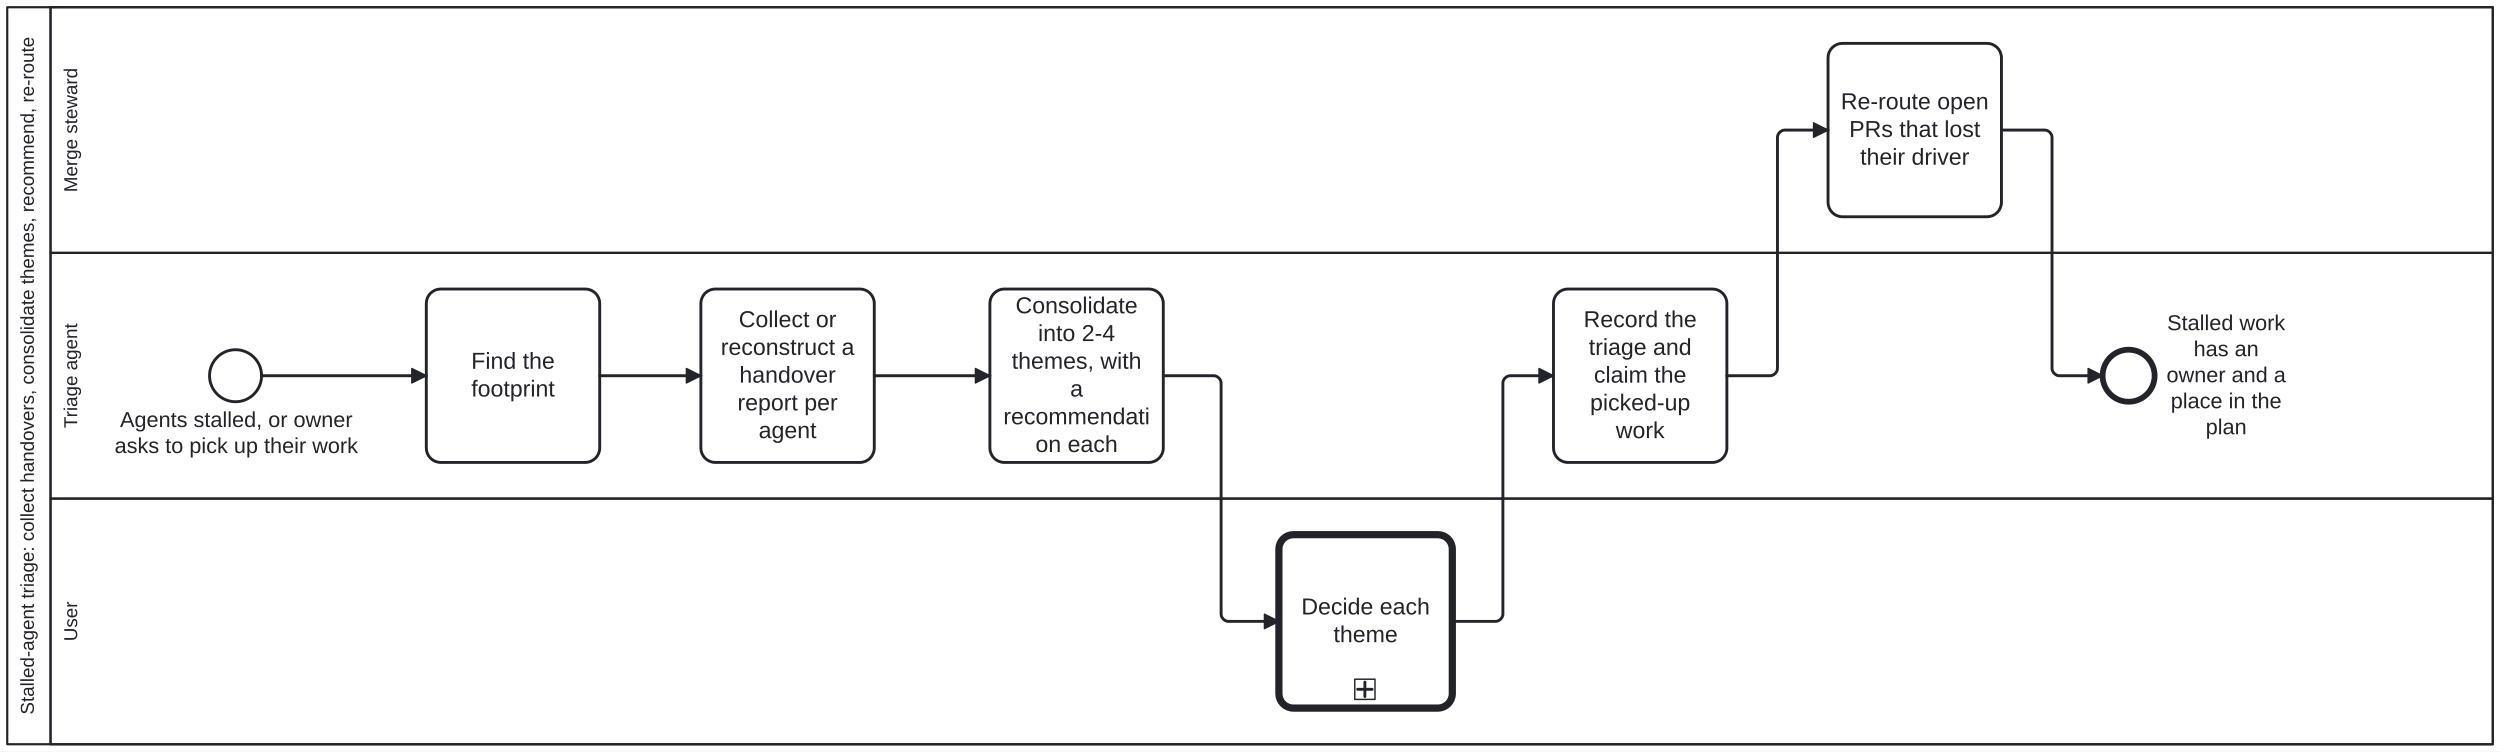
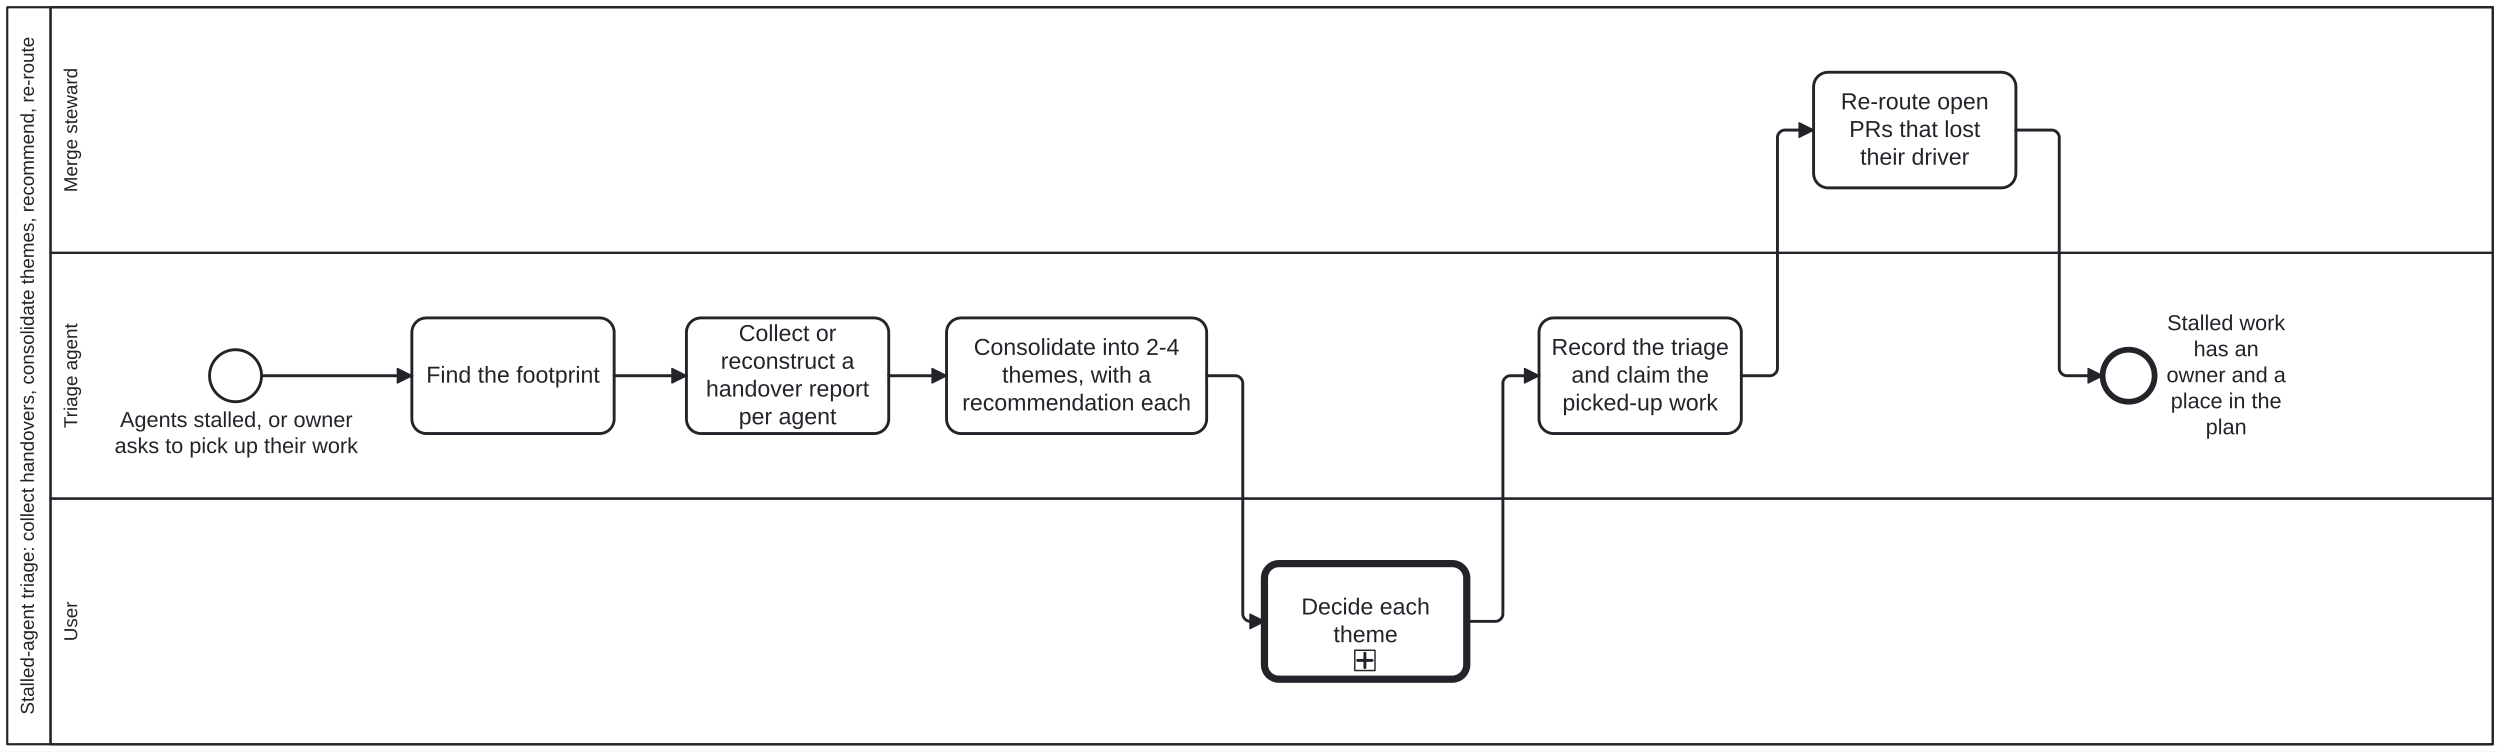
<svg xmlns="http://www.w3.org/2000/svg" width="100%" style="max-width:100%;height:auto" viewBox="155 75 1730 520" version="1.1">
  <rect x="155" y="75" width="1730" height="520" fill="#ffffff" />
  <g class="djs-group">
    <g class="djs-element djs-shape" data-element-id="Participant_Process_StalledAgentTriage" style="display: block;" transform="matrix(1 0 0 1 160 80)">
      <g class="djs-visual">
        <rect x="0" y="0" width="1720" height="510" rx="0" ry="0" style="stroke-linecap: round; stroke-linejoin: round; stroke: rgb(34, 36, 42); stroke-width: 1.5px; fill: white; fill-opacity: 0.95;" />
        <path style="fill: none; stroke-linecap: round; stroke-linejoin: round; stroke: rgb(34, 36, 42); stroke-width: 1.5px;" d="M30,0L30,510" />
        <text lineHeight="1.05" class="djs-label" transform="matrix(-1.83697e-16 -1 1 -1.83697e-16 0 510)" style="font-family: Arial, sans-serif; font-size: 13px; font-weight: normal; fill: rgb(34, 36, 42);">
          <tspan x="20.514" y="18.413">Stalled-agent triage: collect handovers, consolidate themes, recommend, re-route</tspan>
        </text>
      </g>
      <rect class="djs-hit djs-hit-all" x="0" y="0" width="1720" height="510" style="fill: none; stroke-opacity: 0; stroke: white; stroke-width: 15px;" />
    </g>
    <g class="djs-children">
      <g class="djs-group">
        <g class="djs-element djs-shape" data-element-id="Lane_User" style="display: block;" transform="matrix(1 0 0 1 190 420)">
          <g class="djs-visual">
            <rect x="0" y="0" width="1690" height="170" rx="0" ry="0" style="stroke-linecap: round; stroke-linejoin: round; stroke: rgb(34, 36, 42); stroke-width: 1.5px; fill: white; fill-opacity: 0.25;" />
            <text lineHeight="1.05" class="djs-label" transform="matrix(-1.83697e-16 -1 1 -1.83697e-16 0 170)" style="font-family: Arial, sans-serif; font-size: 13px; font-weight: normal; fill: rgb(34, 36, 42);">
              <tspan x="71.276" y="18.413">User</tspan>
            </text>
          </g>
          <rect class="djs-hit djs-hit-all" x="0" y="0" width="1690" height="170" style="fill: none; stroke-opacity: 0; stroke: white; stroke-width: 15px;" />
        </g>
      </g>
      <g class="djs-group">
        <g class="djs-element djs-shape" data-element-id="Lane_Steward" style="display: block;" transform="matrix(1 0 0 1 190 80)">
          <g class="djs-visual">
            <rect x="0" y="0" width="1690" height="170" rx="0" ry="0" style="stroke-linecap: round; stroke-linejoin: round; stroke: rgb(34, 36, 42); stroke-width: 1.5px; fill: white; fill-opacity: 0.25;" />
            <text lineHeight="1.05" class="djs-label" transform="matrix(-1.83697e-16 -1 1 -1.83697e-16 0 170)" style="font-family: Arial, sans-serif; font-size: 13px; font-weight: normal; fill: rgb(34, 36, 42);">
              <tspan x="42.01" y="18.413">Merge steward</tspan>
            </text>
          </g>
          <rect class="djs-hit djs-hit-all" x="0" y="0" width="1690" height="170" style="fill: none; stroke-opacity: 0; stroke: white; stroke-width: 15px;" />
        </g>
      </g>
      <g class="djs-group">
        <g class="djs-element djs-shape" data-element-id="Lane_Triage" style="display: block;" transform="matrix(1 0 0 1 190 250)">
          <g class="djs-visual">
            <rect x="0" y="0" width="1690" height="170" rx="0" ry="0" style="stroke-linecap: round; stroke-linejoin: round; stroke: rgb(34, 36, 42); stroke-width: 1.5px; fill: white; fill-opacity: 0.25;" />
            <text lineHeight="1.05" class="djs-label" transform="matrix(-1.83697e-16 -1 1 -1.83697e-16 0 170)" style="font-family: Arial, sans-serif; font-size: 13px; font-weight: normal; fill: rgb(34, 36, 42);">
              <tspan x="48.745" y="18.413">Triage agent</tspan>
            </text>
          </g>
          <rect class="djs-hit djs-hit-all" x="0" y="0" width="1690" height="170" style="fill: none; stroke-opacity: 0; stroke: white; stroke-width: 15px;" />
        </g>
      </g>
      <g class="djs-group">
        <g class="djs-element djs-shape" data-element-id="Start_SAT" style="display: block;" transform="matrix(1 0 0 1 300 317)">
          <g class="djs-visual">
            <circle cx="18" cy="18" r="18" style="stroke-linecap: round; stroke-linejoin: round; stroke: rgb(34, 36, 42); stroke-width: 2px; fill: white; fill-opacity: 0.95;" />
          </g>
          <rect class="djs-hit djs-hit-all" x="0" y="0" width="36" height="36" style="fill: none; stroke-opacity: 0; stroke: white; stroke-width: 15px;" />
        </g>
      </g>
      <g class="djs-group">
        <g class="djs-element djs-shape" data-element-id="Start_SAT_label" style="display: block;" transform="matrix(1 0 0 1 234 357)">
          <g class="djs-visual">
            <text lineHeight="1.2" class="djs-label" style="font-family: Arial, sans-serif; font-size: 15px; font-weight: normal; fill: rgb(34, 36, 42);">
              <tspan x="4.04" y="13.5">Agents stalled, or owner </tspan>
              <tspan x="0.301" y="31.5">asks to pick up their work</tspan>
            </text>
          </g>
          <rect class="djs-hit djs-hit-all" x="0" y="0" width="169" height="36" style="fill: none; stroke-opacity: 0; stroke: white; stroke-width: 15px;" />
        </g>
      </g>
      <g class="djs-group">
-         <g class="djs-element djs-shape" data-element-id="A_Footprint" style="display: block;" transform="matrix(1 0 0 1 450 275)">
-           <g class="djs-visual">
-             <rect x="0" y="0" width="120" height="120" rx="10" ry="10" style="stroke-linecap: round; stroke-linejoin: round; stroke: rgb(34, 36, 42); stroke-width: 2px; fill: white; fill-opacity: 0.95;" />
-             <text lineHeight="1.2" class="djs-label" style="font-family: Arial, sans-serif; font-size: 16px; font-weight: normal; fill: rgb(34, 36, 42);">
-               <tspan x="31.094" y="55.2">Find the </tspan>
-               <tspan x="31.094" y="74.4">footprint</tspan>
-             </text>
-           </g>
-           <rect class="djs-hit djs-hit-all" x="0" y="0" width="120" height="120" style="fill: none; stroke-opacity: 0; stroke: white; stroke-width: 15px;" />
-         </g>
-       </g>
-       <g class="djs-group">
-         <g class="djs-element djs-shape" data-element-id="A_Collect" style="display: block;" transform="matrix(1 0 0 1 640 275)">
-           <g class="djs-visual">
-             <rect x="0" y="0" width="120" height="120" rx="10" ry="10" style="stroke-linecap: round; stroke-linejoin: round; stroke: rgb(34, 36, 42); stroke-width: 2px; fill: white; fill-opacity: 0.95;" />
-             <text lineHeight="1.2" class="djs-label" style="font-family: Arial, sans-serif; font-size: 16px; font-weight: normal; fill: rgb(34, 36, 42);">
-               <tspan x="26.211" y="26.4">Collect or </tspan>
-               <tspan x="13.758" y="45.6">reconstruct a </tspan>
-               <tspan x="26.641" y="64.8">handover </tspan>
-               <tspan x="25.316" y="84">report per </tspan>
-               <tspan x="39.98" y="103.2">agent</tspan>
-             </text>
-           </g>
-           <rect class="djs-hit djs-hit-all" x="0" y="0" width="120" height="120" style="fill: none; stroke-opacity: 0; stroke: white; stroke-width: 15px;" />
-         </g>
-       </g>
-       <g class="djs-group">
-         <g class="djs-element djs-shape" data-element-id="A_Consolidate" style="display: block;" transform="matrix(1 0 0 1 840 275)">
-           <g class="djs-visual">
-             <rect x="0" y="0" width="120" height="120" rx="10" ry="10" style="stroke-linecap: round; stroke-linejoin: round; stroke: rgb(34, 36, 42); stroke-width: 2px; fill: white; fill-opacity: 0.95;" />
-             <text lineHeight="1.2" class="djs-label" style="font-family: Arial, sans-serif; font-size: 16px; font-weight: normal; fill: rgb(34, 36, 42);">
-               <tspan x="17.75" y="16.8">Consolidate </tspan>
-               <tspan x="33.316" y="36">into 2-4 </tspan>
-               <tspan x="15.094" y="55.2">themes, with </tspan>
-               <tspan x="55.551" y="74.4">a </tspan>
-               <tspan x="9.312" y="93.6">recommendati</tspan>
-               <tspan x="31.531" y="112.8">on each</tspan>
-             </text>
-           </g>
-           <rect class="djs-hit djs-hit-all" x="0" y="0" width="120" height="120" style="fill: none; stroke-opacity: 0; stroke: white; stroke-width: 15px;" />
+         <g class="djs-element djs-shape" data-element-id="A_Footprint" style="display: block;" transform="matrix(1 0 0 1 440 295)">
+           <g class="djs-visual">
+             <rect x="0" y="0" width="140" height="80" rx="10" ry="10" style="stroke-linecap: round; stroke-linejoin: round; stroke: rgb(34, 36, 42); stroke-width: 2px; fill: white; fill-opacity: 0.95;" />
+             <text lineHeight="1.2" class="djs-label" style="font-family: Arial, sans-serif; font-size: 16px; font-weight: normal; fill: rgb(34, 36, 42);">
+               <tspan x="9.965" y="44.8">Find the footprint</tspan>
+             </text>
+           </g>
+           <rect class="djs-hit djs-hit-all" x="0" y="0" width="140" height="80" style="fill: none; stroke-opacity: 0; stroke: white; stroke-width: 15px;" />
+         </g>
+       </g>
+       <g class="djs-group">
+         <g class="djs-element djs-shape" data-element-id="A_Collect" style="display: block;" transform="matrix(1 0 0 1 630 295)">
+           <g class="djs-visual">
+             <rect x="0" y="0" width="140" height="80" rx="10" ry="10" style="stroke-linecap: round; stroke-linejoin: round; stroke: rgb(34, 36, 42); stroke-width: 2px; fill: white; fill-opacity: 0.95;" />
+             <text lineHeight="1.2" class="djs-label" style="font-family: Arial, sans-serif; font-size: 16px; font-weight: normal; fill: rgb(34, 36, 42);">
+               <tspan x="36.211" y="16">Collect or </tspan>
+               <tspan x="23.758" y="35.2">reconstruct a </tspan>
+               <tspan x="13.52" y="54.4">handover report </tspan>
+               <tspan x="36.195" y="73.6">per agent</tspan>
+             </text>
+           </g>
+           <rect class="djs-hit djs-hit-all" x="0" y="0" width="140" height="80" style="fill: none; stroke-opacity: 0; stroke: white; stroke-width: 15px;" />
+         </g>
+       </g>
+       <g class="djs-group">
+         <g class="djs-element djs-shape" data-element-id="A_Consolidate" style="display: block;" transform="matrix(1 0 0 1 810 295)">
+           <g class="djs-visual">
+             <rect x="0" y="0" width="180" height="80" rx="10" ry="10" style="stroke-linecap: round; stroke-linejoin: round; stroke: rgb(34, 36, 42); stroke-width: 2px; fill: white; fill-opacity: 0.95;" />
+             <text lineHeight="1.2" class="djs-label" style="font-family: Arial, sans-serif; font-size: 16px; font-weight: normal; fill: rgb(34, 36, 42);">
+               <tspan x="18.844" y="25.6">Consolidate into 2-4 </tspan>
+               <tspan x="38.422" y="44.8">themes, with a </tspan>
+               <tspan x="10.844" y="64">recommendation each</tspan>
+             </text>
+           </g>
+           <rect class="djs-hit djs-hit-all" x="0" y="0" width="180" height="80" style="fill: none; stroke-opacity: 0; stroke: white; stroke-width: 15px;" />
        </g>
      </g>
      <g class="djs-group">
        <a class="fa-subprocess-link" href="https://litlfred.github.io/folio-assistant/cat-harness/process/Process_AskThePerson" target="_top">
-           <g class="djs-element djs-shape" data-element-id="U_Decide" style="display: block;" transform="matrix(1 0 0 1 1040 445)">
+           <g class="djs-element djs-shape" data-element-id="U_Decide" style="display: block;" transform="matrix(1 0 0 1 1030 465)">
            <g class="djs-visual">
-               <rect x="0" y="0" width="120" height="120" rx="10" ry="10" style="stroke-linecap: round; stroke-linejoin: round; stroke: rgb(34, 36, 42); stroke-width: 5px; fill: white; fill-opacity: 0.95;" />
+               <rect x="0" y="0" width="140" height="80" rx="10" ry="10" style="stroke-linecap: round; stroke-linejoin: round; stroke: rgb(34, 36, 42); stroke-width: 5px; fill: white; fill-opacity: 0.95;" />
              <text lineHeight="1.2" class="djs-label" style="font-family: Arial, sans-serif; font-size: 16px; font-weight: normal; fill: rgb(34, 36, 42);">
-                 <tspan x="15.527" y="55.2">Decide each </tspan>
-                 <tspan x="37.766" y="74.4">theme</tspan>
+                 <tspan x="25.527" y="35.2">Decide each </tspan>
+                 <tspan x="47.766" y="54.4">theme</tspan>
              </text>
-               <rect x="0" y="0" width="14" height="14" rx="0" ry="0" style="stroke-linecap: round; stroke-linejoin: round; stroke: rgb(34, 36, 42); stroke-width: 1px; fill: white;" transform="matrix(1 0 0 1 52.5 100)" />
-               <path data-marker="sub-process" d="m52.5,100 m 7,2 l 0,10 m -5,-5 l 10,0" style="fill: white; stroke-linecap: round; stroke-linejoin: round; stroke: rgb(34, 36, 42); stroke-width: 2px;" />
+               <rect x="0" y="0" width="14" height="14" rx="0" ry="0" style="stroke-linecap: round; stroke-linejoin: round; stroke: rgb(34, 36, 42); stroke-width: 1px; fill: white;" transform="matrix(1 0 0 1 62.5 60)" />
+               <path data-marker="sub-process" d="m62.5,60 m 7,2 l 0,10 m -5,-5 l 10,0" style="fill: white; stroke-linecap: round; stroke-linejoin: round; stroke: rgb(34, 36, 42); stroke-width: 2px;" />
            </g>
-             <rect class="djs-hit djs-hit-all" x="0" y="0" width="120" height="120" style="fill: none; stroke-opacity: 0; stroke: white; stroke-width: 15px;" />
+             <rect class="djs-hit djs-hit-all" x="0" y="0" width="140" height="80" style="fill: none; stroke-opacity: 0; stroke: white; stroke-width: 15px;" />
          </g>
        </a>
      </g>
      <g class="djs-group">
-         <g class="djs-element djs-shape" data-element-id="A_Record" style="display: block;" transform="matrix(1 0 0 1 1230 275)">
-           <g class="djs-visual">
-             <rect x="0" y="0" width="120" height="120" rx="10" ry="10" style="stroke-linecap: round; stroke-linejoin: round; stroke: rgb(34, 36, 42); stroke-width: 2px; fill: white; fill-opacity: 0.95;" />
-             <text lineHeight="1.2" class="djs-label" style="font-family: Arial, sans-serif; font-size: 16px; font-weight: normal; fill: rgb(34, 36, 42);">
-               <tspan x="20.867" y="26.4">Record the </tspan>
-               <tspan x="24.418" y="45.6">triage and </tspan>
-               <tspan x="27.988" y="64.8">claim the </tspan>
-               <tspan x="25.312" y="84">picked-up </tspan>
-               <tspan x="43.109" y="103.2">work</tspan>
-             </text>
-           </g>
-           <rect class="djs-hit djs-hit-all" x="0" y="0" width="120" height="120" style="fill: none; stroke-opacity: 0; stroke: white; stroke-width: 15px;" />
-         </g>
-       </g>
-       <g class="djs-group">
-         <g class="djs-element djs-shape" data-element-id="S_Reroute" style="display: block;" transform="matrix(1 0 0 1 1420 105)">
-           <g class="djs-visual">
-             <rect x="0" y="0" width="120" height="120" rx="10" ry="10" style="stroke-linecap: round; stroke-linejoin: round; stroke: rgb(34, 36, 42); stroke-width: 2px; fill: white; fill-opacity: 0.95;" />
-             <text lineHeight="1.2" class="djs-label" style="font-family: Arial, sans-serif; font-size: 16px; font-weight: normal; fill: rgb(34, 36, 42);">
-               <tspan x="8.855" y="45.6">Re-route open </tspan>
-               <tspan x="14.648" y="64.8">PRs that lost </tspan>
-               <tspan x="22.211" y="84">their driver</tspan>
-             </text>
-           </g>
-           <rect class="djs-hit djs-hit-all" x="0" y="0" width="120" height="120" style="fill: none; stroke-opacity: 0; stroke: white; stroke-width: 15px;" />
+         <g class="djs-element djs-shape" data-element-id="A_Record" style="display: block;" transform="matrix(1 0 0 1 1220 295)">
+           <g class="djs-visual">
+             <rect x="0" y="0" width="140" height="80" rx="10" ry="10" style="stroke-linecap: round; stroke-linejoin: round; stroke: rgb(34, 36, 42); stroke-width: 2px; fill: white; fill-opacity: 0.95;" />
+             <text lineHeight="1.2" class="djs-label" style="font-family: Arial, sans-serif; font-size: 16px; font-weight: normal; fill: rgb(34, 36, 42);">
+               <tspan x="8.633" y="25.6">Record the triage</tspan>
+               <tspan x="22.418" y="44.8">and claim the </tspan>
+               <tspan x="16.199" y="64">picked-up work</tspan>
+             </text>
+           </g>
+           <rect class="djs-hit djs-hit-all" x="0" y="0" width="140" height="80" style="fill: none; stroke-opacity: 0; stroke: white; stroke-width: 15px;" />
+         </g>
+       </g>
+       <g class="djs-group">
+         <g class="djs-element djs-shape" data-element-id="S_Reroute" style="display: block;" transform="matrix(1 0 0 1 1410 125)">
+           <g class="djs-visual">
+             <rect x="0" y="0" width="140" height="80" rx="10" ry="10" style="stroke-linecap: round; stroke-linejoin: round; stroke: rgb(34, 36, 42); stroke-width: 2px; fill: white; fill-opacity: 0.95;" />
+             <text lineHeight="1.2" class="djs-label" style="font-family: Arial, sans-serif; font-size: 16px; font-weight: normal; fill: rgb(34, 36, 42);">
+               <tspan x="18.855" y="25.6">Re-route open </tspan>
+               <tspan x="24.648" y="44.8">PRs that lost </tspan>
+               <tspan x="32.211" y="64">their driver</tspan>
+             </text>
+           </g>
+           <rect class="djs-hit djs-hit-all" x="0" y="0" width="140" height="80" style="fill: none; stroke-opacity: 0; stroke: white; stroke-width: 15px;" />
        </g>
      </g>
      <g class="djs-group">
        <g class="djs-element djs-shape" data-element-id="End_SAT" style="display: block;" transform="matrix(1 0 0 1 1610 317)">
          <g class="djs-visual">
            <circle cx="18" cy="18" r="18" style="stroke-linecap: round; stroke-linejoin: round; stroke: rgb(34, 36, 42); stroke-width: 4px; fill: white; fill-opacity: 0.95;" />
          </g>
          <rect class="djs-hit djs-hit-all" x="0" y="0" width="36" height="36" style="fill: none; stroke-opacity: 0; stroke: white; stroke-width: 15px;" />
        </g>
      </g>
      <g class="djs-group">
        <g class="djs-element djs-shape" data-element-id="End_SAT_label" style="display: block;" transform="matrix(1 0 0 1 1654 290)">
          <g class="djs-visual">
            <text lineHeight="1.2" class="djs-label" style="font-family: Arial, sans-serif; font-size: 15px; font-weight: normal; fill: rgb(34, 36, 42);">
              <tspan x="0.649" y="13.5">Stalled work</tspan>
              <tspan x="18.982" y="31.5">has an </tspan>
              <tspan x="0.221" y="49.5">owner and a </tspan>
              <tspan x="3.139" y="67.5">place in the</tspan>
              <tspan x="27.32" y="85.5">plan</tspan>
            </text>
          </g>
          <rect class="djs-hit djs-hit-all" x="0" y="0" width="83" height="90" style="fill: none; stroke-opacity: 0; stroke: white; stroke-width: 15px;" />
        </g>
      </g>
      <g class="djs-group">
        <g class="djs-element djs-connection" data-element-id="SF_Process_StalledAgentTriage_1" style="display: block;">
          <g class="djs-visual">
            <defs>
              <marker id="folio-marker-1" viewBox="0 0 20 20" refX="11" refY="10" markerWidth="10" markerHeight="10" orient="auto">
                <path d="M 1 5 L 11 10 L 1 15 Z" style="stroke-linecap: round; stroke-linejoin: round; stroke: rgb(34, 36, 42); stroke-width: 1px; fill: rgb(34, 36, 42);" />
              </marker>
            </defs>
-             <path data-corner-radius="5" style="fill: none; stroke-linecap: round; stroke-linejoin: round; stroke: rgb(34, 36, 42); stroke-width: 2px; marker-end: url('#folio-marker-1');" d="M336,335L450,335" />
-           </g>
-           <path d="M336,335L450,335" class="djs-hit djs-hit-stroke" style="fill: none; stroke-opacity: 0; stroke: white; stroke-width: 15px;" />
+             <path data-corner-radius="5" style="fill: none; stroke-linecap: round; stroke-linejoin: round; stroke: rgb(34, 36, 42); stroke-width: 2px; marker-end: url('#folio-marker-1');" d="M336,335L440,335" />
+           </g>
+           <path d="M336,335L440,335" class="djs-hit djs-hit-stroke" style="fill: none; stroke-opacity: 0; stroke: white; stroke-width: 15px;" />
        </g>
      </g>
      <g class="djs-group">
        <g class="djs-element djs-connection" data-element-id="SF_Process_StalledAgentTriage_2" style="display: block;">
          <g class="djs-visual">
            <defs>
              <marker id="folio-marker-2" viewBox="0 0 20 20" refX="11" refY="10" markerWidth="10" markerHeight="10" orient="auto">
                <path d="M 1 5 L 11 10 L 1 15 Z" style="stroke-linecap: round; stroke-linejoin: round; stroke: rgb(34, 36, 42); stroke-width: 1px; fill: rgb(34, 36, 42);" />
              </marker>
            </defs>
-             <path data-corner-radius="5" style="fill: none; stroke-linecap: round; stroke-linejoin: round; stroke: rgb(34, 36, 42); stroke-width: 2px; marker-end: url('#folio-marker-2');" d="M570,335L640,335" />
-           </g>
-           <path d="M570,335L640,335" class="djs-hit djs-hit-stroke" style="fill: none; stroke-opacity: 0; stroke: white; stroke-width: 15px;" />
+             <path data-corner-radius="5" style="fill: none; stroke-linecap: round; stroke-linejoin: round; stroke: rgb(34, 36, 42); stroke-width: 2px; marker-end: url('#folio-marker-2');" d="M580,335L630,335" />
+           </g>
+           <path d="M580,335L630,335" class="djs-hit djs-hit-stroke" style="fill: none; stroke-opacity: 0; stroke: white; stroke-width: 15px;" />
        </g>
      </g>
      <g class="djs-group">
        <g class="djs-element djs-connection" data-element-id="SF_Process_StalledAgentTriage_3" style="display: block;">
          <g class="djs-visual">
            <defs>
              <marker id="folio-marker-3" viewBox="0 0 20 20" refX="11" refY="10" markerWidth="10" markerHeight="10" orient="auto">
                <path d="M 1 5 L 11 10 L 1 15 Z" style="stroke-linecap: round; stroke-linejoin: round; stroke: rgb(34, 36, 42); stroke-width: 1px; fill: rgb(34, 36, 42);" />
              </marker>
            </defs>
-             <path data-corner-radius="5" style="fill: none; stroke-linecap: round; stroke-linejoin: round; stroke: rgb(34, 36, 42); stroke-width: 2px; marker-end: url('#folio-marker-3');" d="M760,335L840,335" />
-           </g>
-           <path d="M760,335L840,335" class="djs-hit djs-hit-stroke" style="fill: none; stroke-opacity: 0; stroke: white; stroke-width: 15px;" />
+             <path data-corner-radius="5" style="fill: none; stroke-linecap: round; stroke-linejoin: round; stroke: rgb(34, 36, 42); stroke-width: 2px; marker-end: url('#folio-marker-3');" d="M770,335L810,335" />
+           </g>
+           <path d="M770,335L810,335" class="djs-hit djs-hit-stroke" style="fill: none; stroke-opacity: 0; stroke: white; stroke-width: 15px;" />
        </g>
      </g>
      <g class="djs-group">
        <g class="djs-element djs-connection" data-element-id="SF_Process_StalledAgentTriage_4" style="display: block;">
          <g class="djs-visual">
            <defs>
              <marker id="folio-marker-4" viewBox="0 0 20 20" refX="11" refY="10" markerWidth="10" markerHeight="10" orient="auto">
                <path d="M 1 5 L 11 10 L 1 15 Z" style="stroke-linecap: round; stroke-linejoin: round; stroke: rgb(34, 36, 42); stroke-width: 1px; fill: rgb(34, 36, 42);" />
              </marker>
            </defs>
-             <path data-corner-radius="5" style="fill: none; stroke-linecap: round; stroke-linejoin: round; stroke: rgb(34, 36, 42); stroke-width: 2px; marker-end: url('#folio-marker-4');" d="M960,335L995,335C997.5,335,1000,337.5,1000,340L1000,500C1000,502.5,1002.5,505,1005,505L1040,505" />
-           </g>
-           <path d="M960,335L1000,335L1000,505L1040,505" class="djs-hit djs-hit-stroke" style="fill: none; stroke-opacity: 0; stroke: white; stroke-width: 15px;" />
+             <path data-corner-radius="5" style="fill: none; stroke-linecap: round; stroke-linejoin: round; stroke: rgb(34, 36, 42); stroke-width: 2px; marker-end: url('#folio-marker-4');" d="M990,335L1010,335C1012.5,335,1015,337.5,1015,340L1015,500C1015,502.5,1017.5,505,1020,505L1030,505" />
+           </g>
+           <path d="M990,335L1015,335L1015,505L1030,505" class="djs-hit djs-hit-stroke" style="fill: none; stroke-opacity: 0; stroke: white; stroke-width: 15px;" />
        </g>
      </g>
      <g class="djs-group">
        <g class="djs-element djs-connection" data-element-id="SF_Process_StalledAgentTriage_5" style="display: block;">
          <g class="djs-visual">
            <defs>
              <marker id="folio-marker-5" viewBox="0 0 20 20" refX="11" refY="10" markerWidth="10" markerHeight="10" orient="auto">
                <path d="M 1 5 L 11 10 L 1 15 Z" style="stroke-linecap: round; stroke-linejoin: round; stroke: rgb(34, 36, 42); stroke-width: 1px; fill: rgb(34, 36, 42);" />
              </marker>
            </defs>
-             <path data-corner-radius="5" style="fill: none; stroke-linecap: round; stroke-linejoin: round; stroke: rgb(34, 36, 42); stroke-width: 2px; marker-end: url('#folio-marker-5');" d="M1160,505L1190,505C1192.5,505,1195,502.5,1195,500L1195,340C1195,337.5,1197.5,335,1200,335L1230,335" />
-           </g>
-           <path d="M1160,505L1195,505L1195,335L1230,335" class="djs-hit djs-hit-stroke" style="fill: none; stroke-opacity: 0; stroke: white; stroke-width: 15px;" />
+             <path data-corner-radius="5" style="fill: none; stroke-linecap: round; stroke-linejoin: round; stroke: rgb(34, 36, 42); stroke-width: 2px; marker-end: url('#folio-marker-5');" d="M1170,505L1190,505C1192.5,505,1195,502.5,1195,500L1195,340C1195,337.5,1197.5,335,1200,335L1220,335" />
+           </g>
+           <path d="M1170,505L1195,505L1195,335L1220,335" class="djs-hit djs-hit-stroke" style="fill: none; stroke-opacity: 0; stroke: white; stroke-width: 15px;" />
        </g>
      </g>
      <g class="djs-group">
        <g class="djs-element djs-connection" data-element-id="SF_Process_StalledAgentTriage_6" style="display: block;">
          <g class="djs-visual">
            <defs>
              <marker id="folio-marker-6" viewBox="0 0 20 20" refX="11" refY="10" markerWidth="10" markerHeight="10" orient="auto">
                <path d="M 1 5 L 11 10 L 1 15 Z" style="stroke-linecap: round; stroke-linejoin: round; stroke: rgb(34, 36, 42); stroke-width: 1px; fill: rgb(34, 36, 42);" />
              </marker>
            </defs>
-             <path data-corner-radius="5" style="fill: none; stroke-linecap: round; stroke-linejoin: round; stroke: rgb(34, 36, 42); stroke-width: 2px; marker-end: url('#folio-marker-6');" d="M1350,335L1380,335C1382.5,335,1385,332.5,1385,330L1385,170C1385,167.5,1387.5,165,1390,165L1420,165" />
-           </g>
-           <path d="M1350,335L1385,335L1385,165L1420,165" class="djs-hit djs-hit-stroke" style="fill: none; stroke-opacity: 0; stroke: white; stroke-width: 15px;" />
+             <path data-corner-radius="5" style="fill: none; stroke-linecap: round; stroke-linejoin: round; stroke: rgb(34, 36, 42); stroke-width: 2px; marker-end: url('#folio-marker-6');" d="M1360,335L1380,335C1382.5,335,1385,332.5,1385,330L1385,170C1385,167.5,1387.5,165,1390,165L1410,165" />
+           </g>
+           <path d="M1360,335L1385,335L1385,165L1410,165" class="djs-hit djs-hit-stroke" style="fill: none; stroke-opacity: 0; stroke: white; stroke-width: 15px;" />
        </g>
      </g>
      <g class="djs-group">
        <g class="djs-element djs-connection" data-element-id="SF_Process_StalledAgentTriage_7" style="display: block;">
          <g class="djs-visual">
            <defs>
              <marker id="folio-marker-7" viewBox="0 0 20 20" refX="11" refY="10" markerWidth="10" markerHeight="10" orient="auto">
                <path d="M 1 5 L 11 10 L 1 15 Z" style="stroke-linecap: round; stroke-linejoin: round; stroke: rgb(34, 36, 42); stroke-width: 1px; fill: rgb(34, 36, 42);" />
              </marker>
            </defs>
-             <path data-corner-radius="5" style="fill: none; stroke-linecap: round; stroke-linejoin: round; stroke: rgb(34, 36, 42); stroke-width: 2px; marker-end: url('#folio-marker-7');" d="M1540,165L1570,165C1572.5,165,1575,167.5,1575,170L1575,330C1575,332.5,1577.5,335,1580,335L1610,335" />
-           </g>
-           <path d="M1540,165L1575,165L1575,335L1610,335" class="djs-hit djs-hit-stroke" style="fill: none; stroke-opacity: 0; stroke: white; stroke-width: 15px;" />
+             <path data-corner-radius="5" style="fill: none; stroke-linecap: round; stroke-linejoin: round; stroke: rgb(34, 36, 42); stroke-width: 2px; marker-end: url('#folio-marker-7');" d="M1550,165L1575,165C1577.5,165,1580,167.5,1580,170L1580,330C1580,332.5,1582.5,335,1585,335L1610,335" />
+           </g>
+           <path d="M1550,165L1580,165L1580,335L1610,335" class="djs-hit djs-hit-stroke" style="fill: none; stroke-opacity: 0; stroke: white; stroke-width: 15px;" />
        </g>
      </g>
    </g>
  </g>
</svg>
